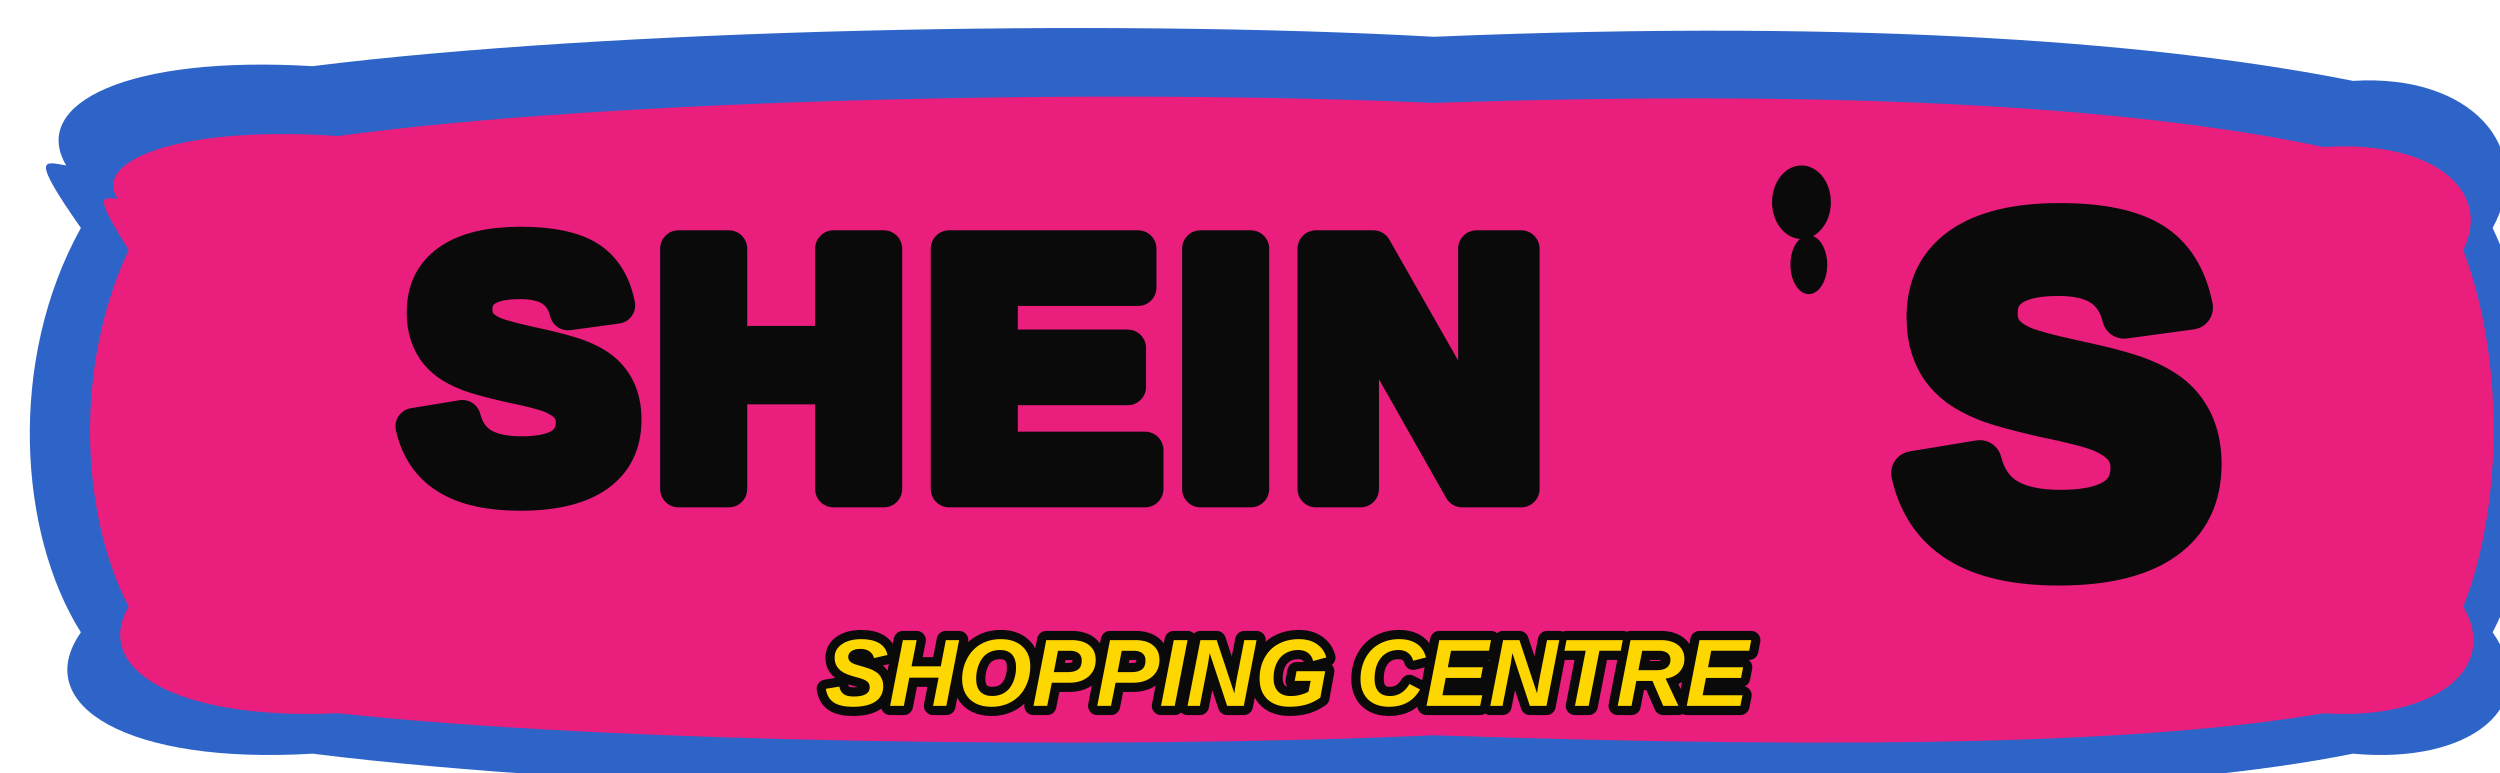
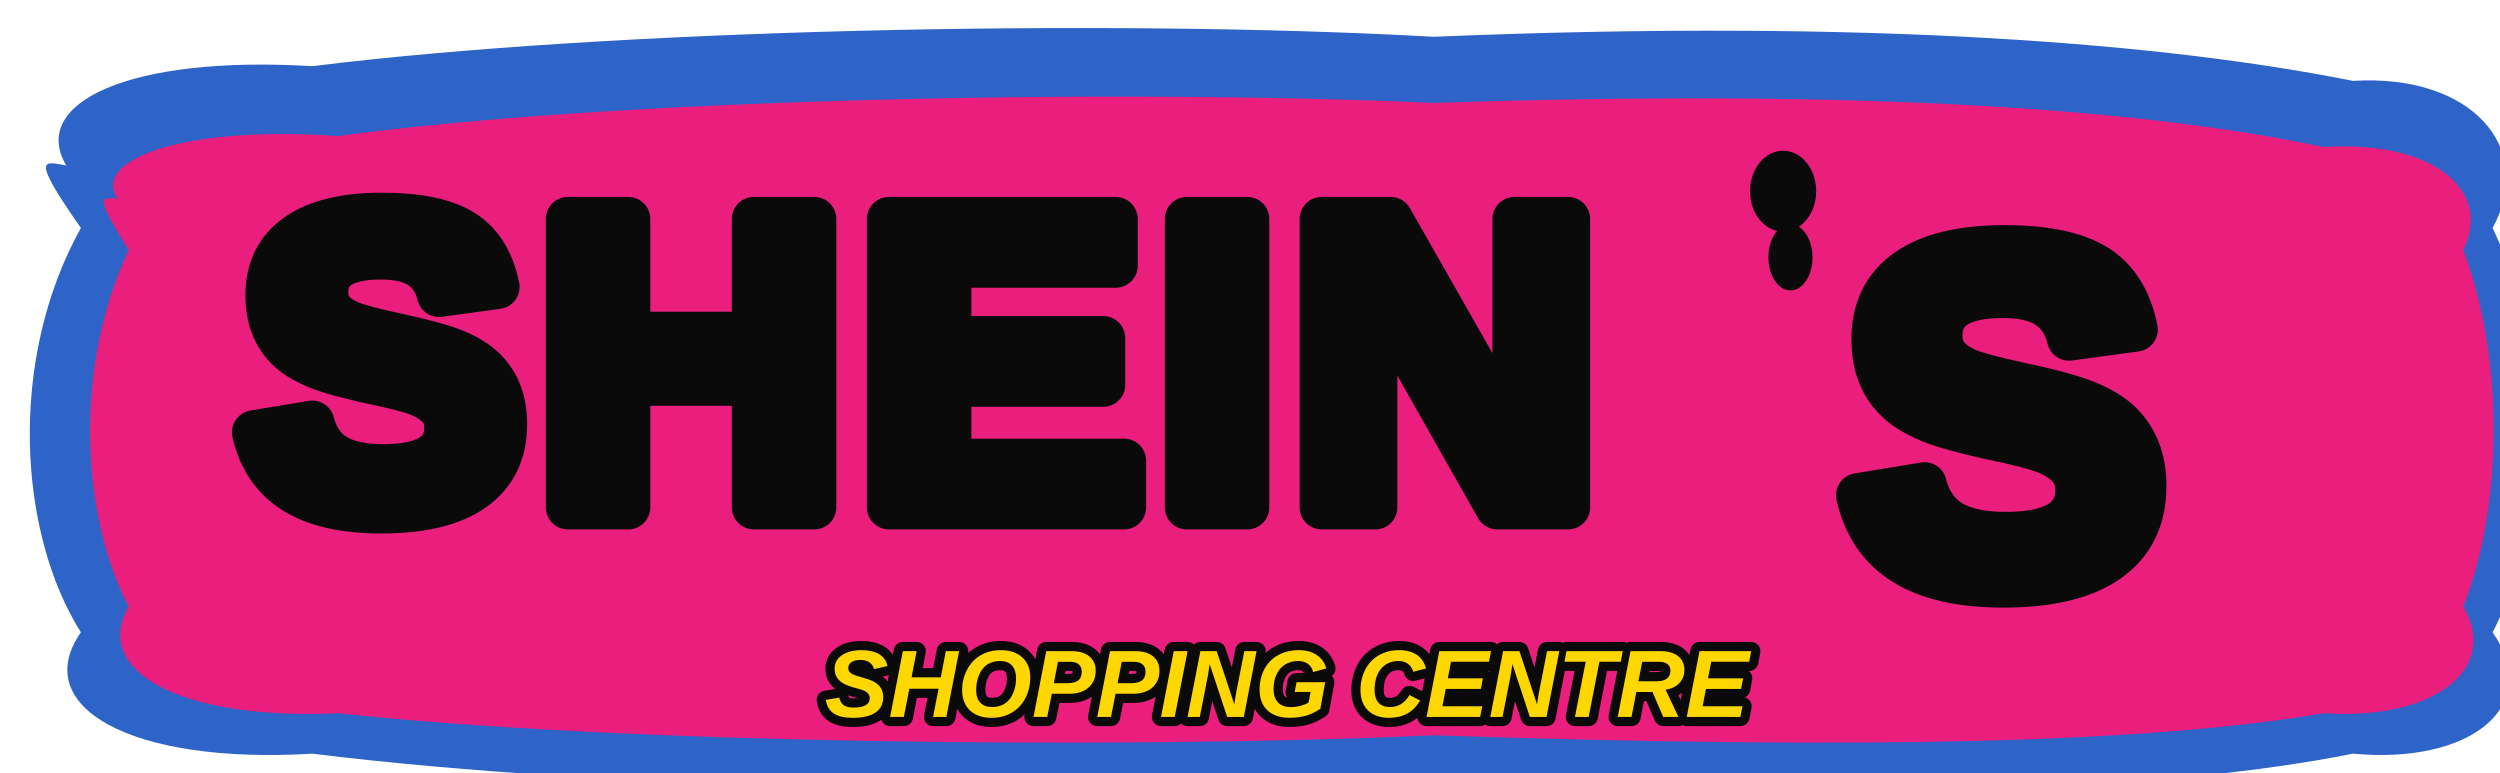
<svg xmlns="http://www.w3.org/2000/svg" viewBox="0 0 680 210" width="680" height="210">
  <path d="M18 45 C8 28, 35 15, 85 18 C165 8, 300 5, 390 10 C510 5, 590 12, 640 22 C672 20, 690 40, 678 62 C695 98, 692 145, 678 172 C692 192, 672 208, 640 205 C590 215, 510 218, 390 213 C300 218, 165 215, 85 205 C35 208, 8 192, 22 172 C5 145, 2 98, 22 62 C8 42, 12 44, 18 45 Z" fill="#2E64C8" />
  <path d="M32 54 C25 44, 48 34, 92 37 C165 27, 300 24, 390 28 C510 24, 585 30, 632 40 C662 38, 678 52, 670 68 C682 100, 680 140, 670 165 C680 182, 662 196, 632 194 C585 202, 510 204, 390 200 C300 204, 165 202, 92 194 C48 196, 25 182, 35 165 C22 140, 20 100, 35 68 C25 52, 28 54, 32 54 Z" fill="#E91E7D" />
-   <text x="265" y="133" text-anchor="middle" font-family="Arial, sans-serif" font-size="95" font-weight="900" letter-spacing="5" stroke="#0a0a0a" stroke-width="10" stroke-linejoin="round" stroke-linecap="round" fill="#0a0a0a">SHEIN</text>
-   <ellipse cx="490" cy="55" rx="8" ry="10" fill="#0a0a0a" />
-   <ellipse cx="492" cy="72" rx="5" ry="8" fill="#0a0a0a" />
-   <text x="560" y="152" text-anchor="middle" font-family="Arial, sans-serif" font-size="130" font-weight="900" stroke="#0a0a0a" stroke-width="12" stroke-linejoin="round" stroke-linecap="round" fill="#0a0a0a">S</text>
-   <text x="350" y="192" text-anchor="middle" font-family="Arial, sans-serif" font-size="26" font-weight="bold" font-style="italic" stroke="#0a0a0a" stroke-width="5" stroke-linejoin="round" fill="none">SHOPPING CENTRE</text>
-   <text x="350" y="192" text-anchor="middle" font-family="Arial, sans-serif" font-size="26" font-weight="bold" font-style="italic" fill="#FFD700">SHOPPING CENTRE</text>
+   <text x="250" y="138" text-anchor="middle" font-family="Arial, sans-serif" font-size="114" font-weight="900" letter-spacing="5" stroke="#0a0a0a" stroke-width="12" stroke-linejoin="round" stroke-linecap="round" fill="#0a0a0a">SHEIN</text>
+   <ellipse cx="485" cy="52" rx="9" ry="11" fill="#0a0a0a" />
+   <ellipse cx="487" cy="70" rx="6" ry="9" fill="#0a0a0a" />
+   <text x="545" y="158" text-anchor="middle" font-family="Arial, sans-serif" font-size="130" font-weight="900" stroke="#0a0a0a" stroke-width="12" stroke-linejoin="round" stroke-linecap="round" fill="#0a0a0a">S</text>
+   <text x="350" y="195" text-anchor="middle" font-family="Arial, sans-serif" font-size="26" font-weight="bold" font-style="italic" stroke="#0a0a0a" stroke-width="5" stroke-linejoin="round" fill="none">SHOPPING CENTRE</text>
+   <text x="350" y="195" text-anchor="middle" font-family="Arial, sans-serif" font-size="26" font-weight="bold" font-style="italic" fill="#FFD700">SHOPPING CENTRE</text>
</svg>
